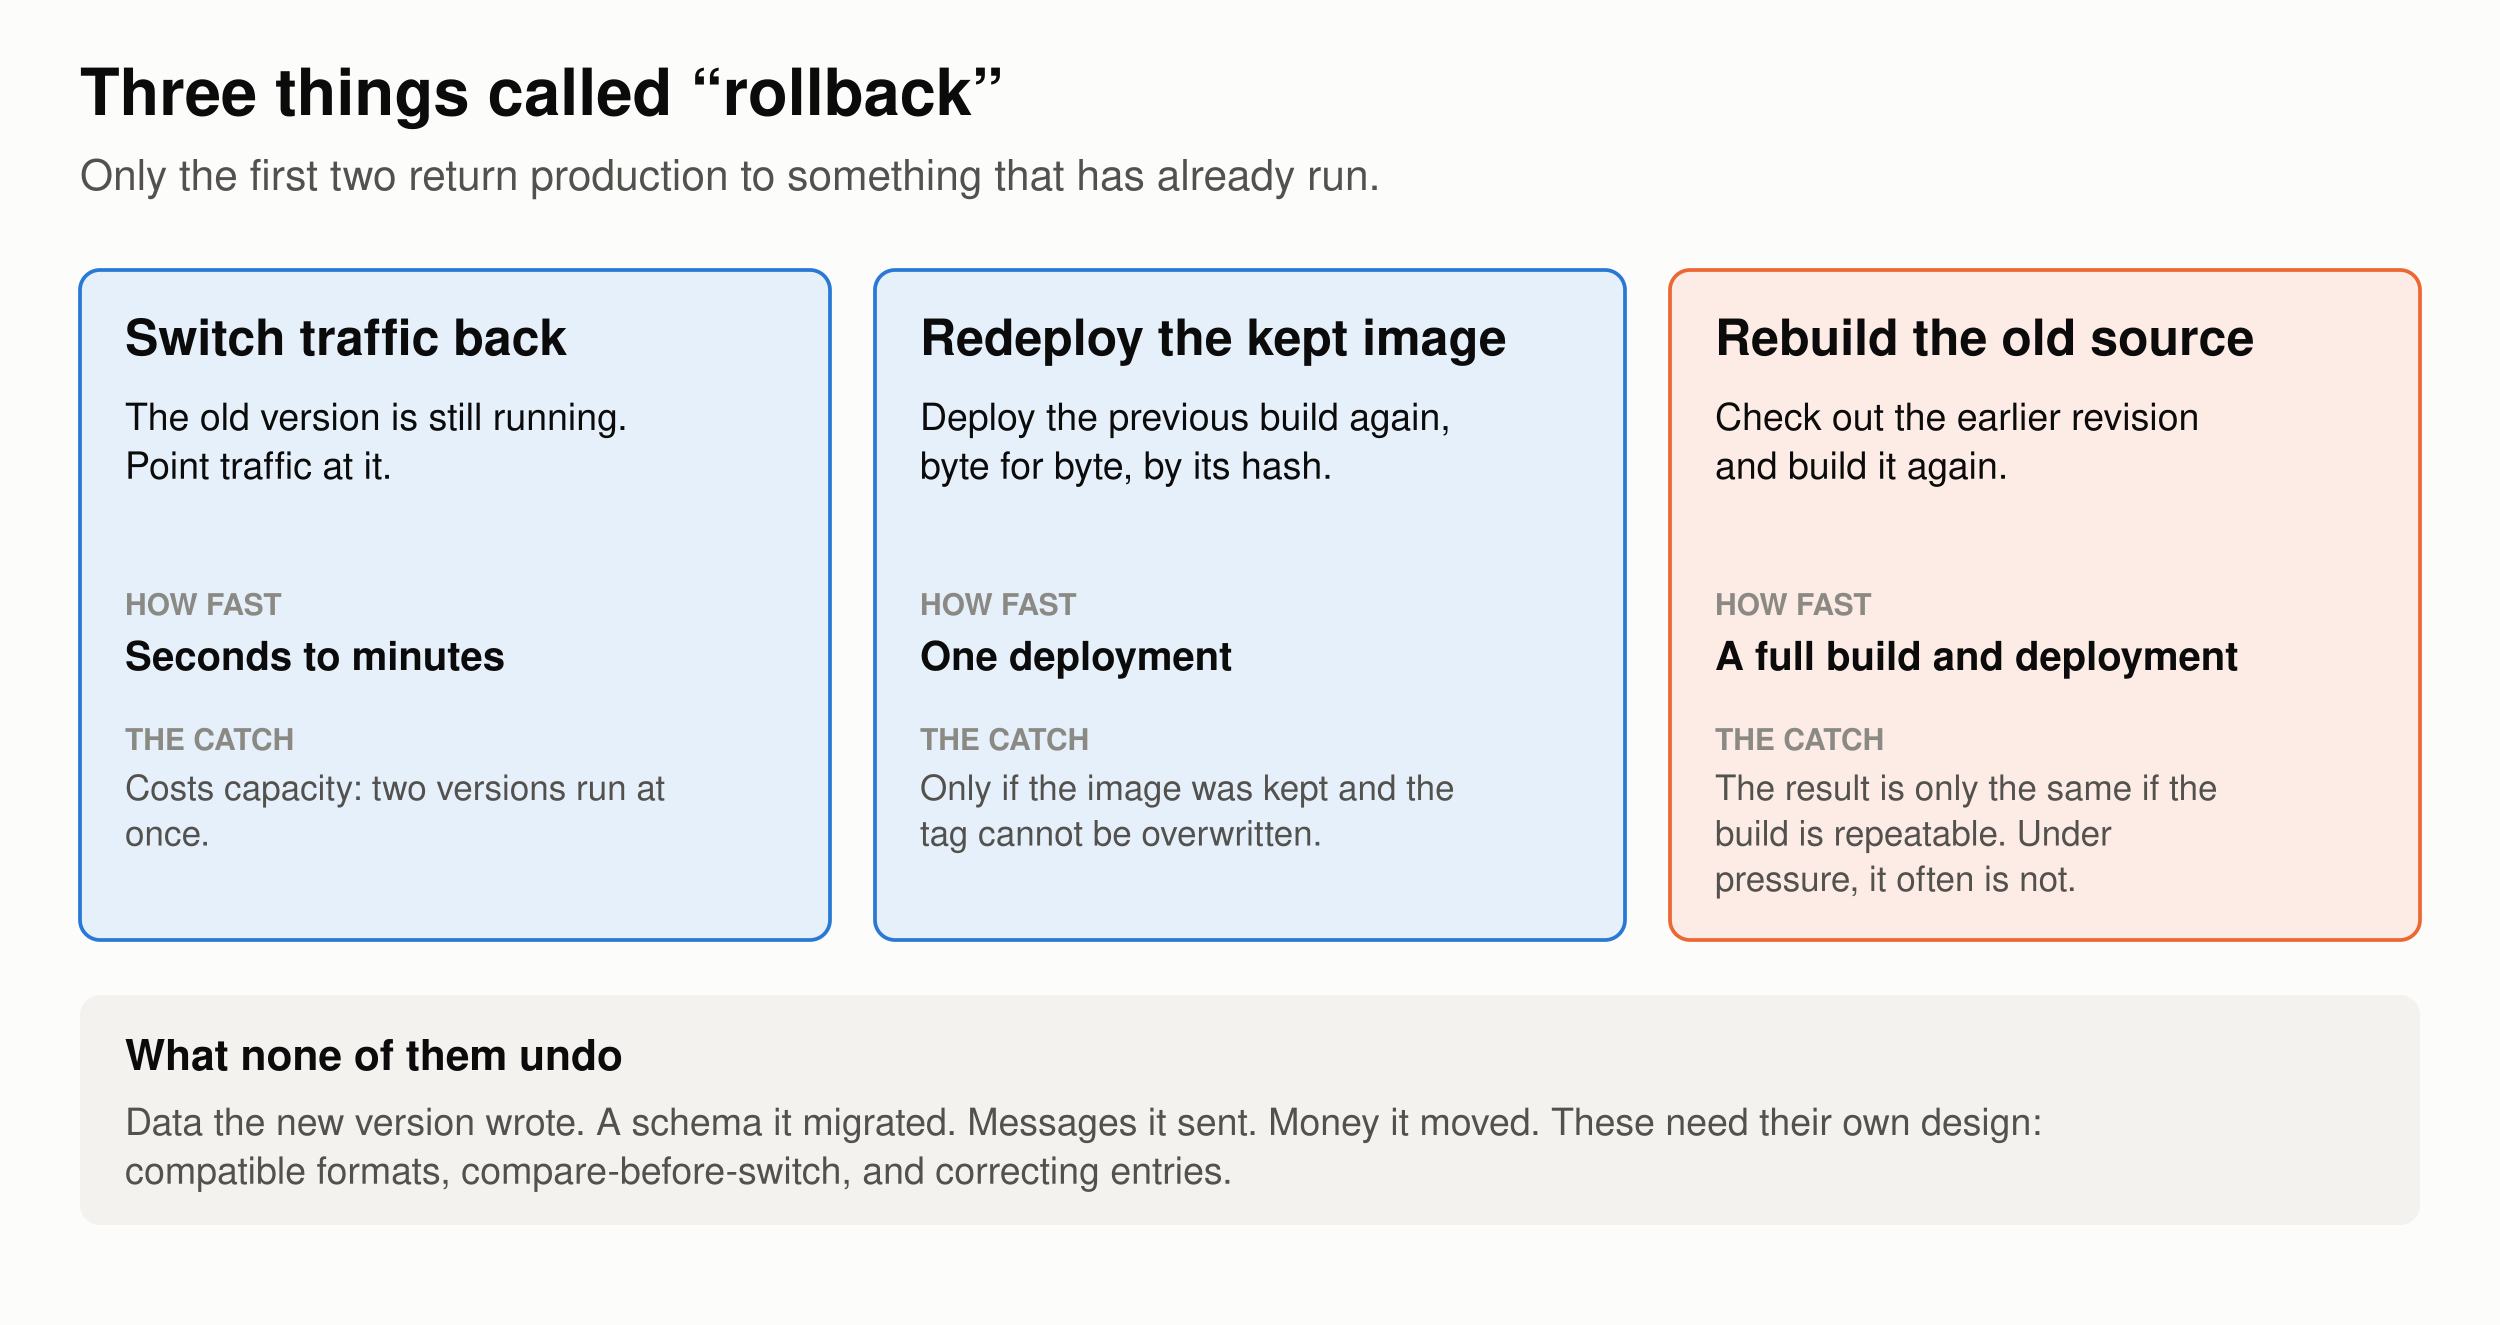
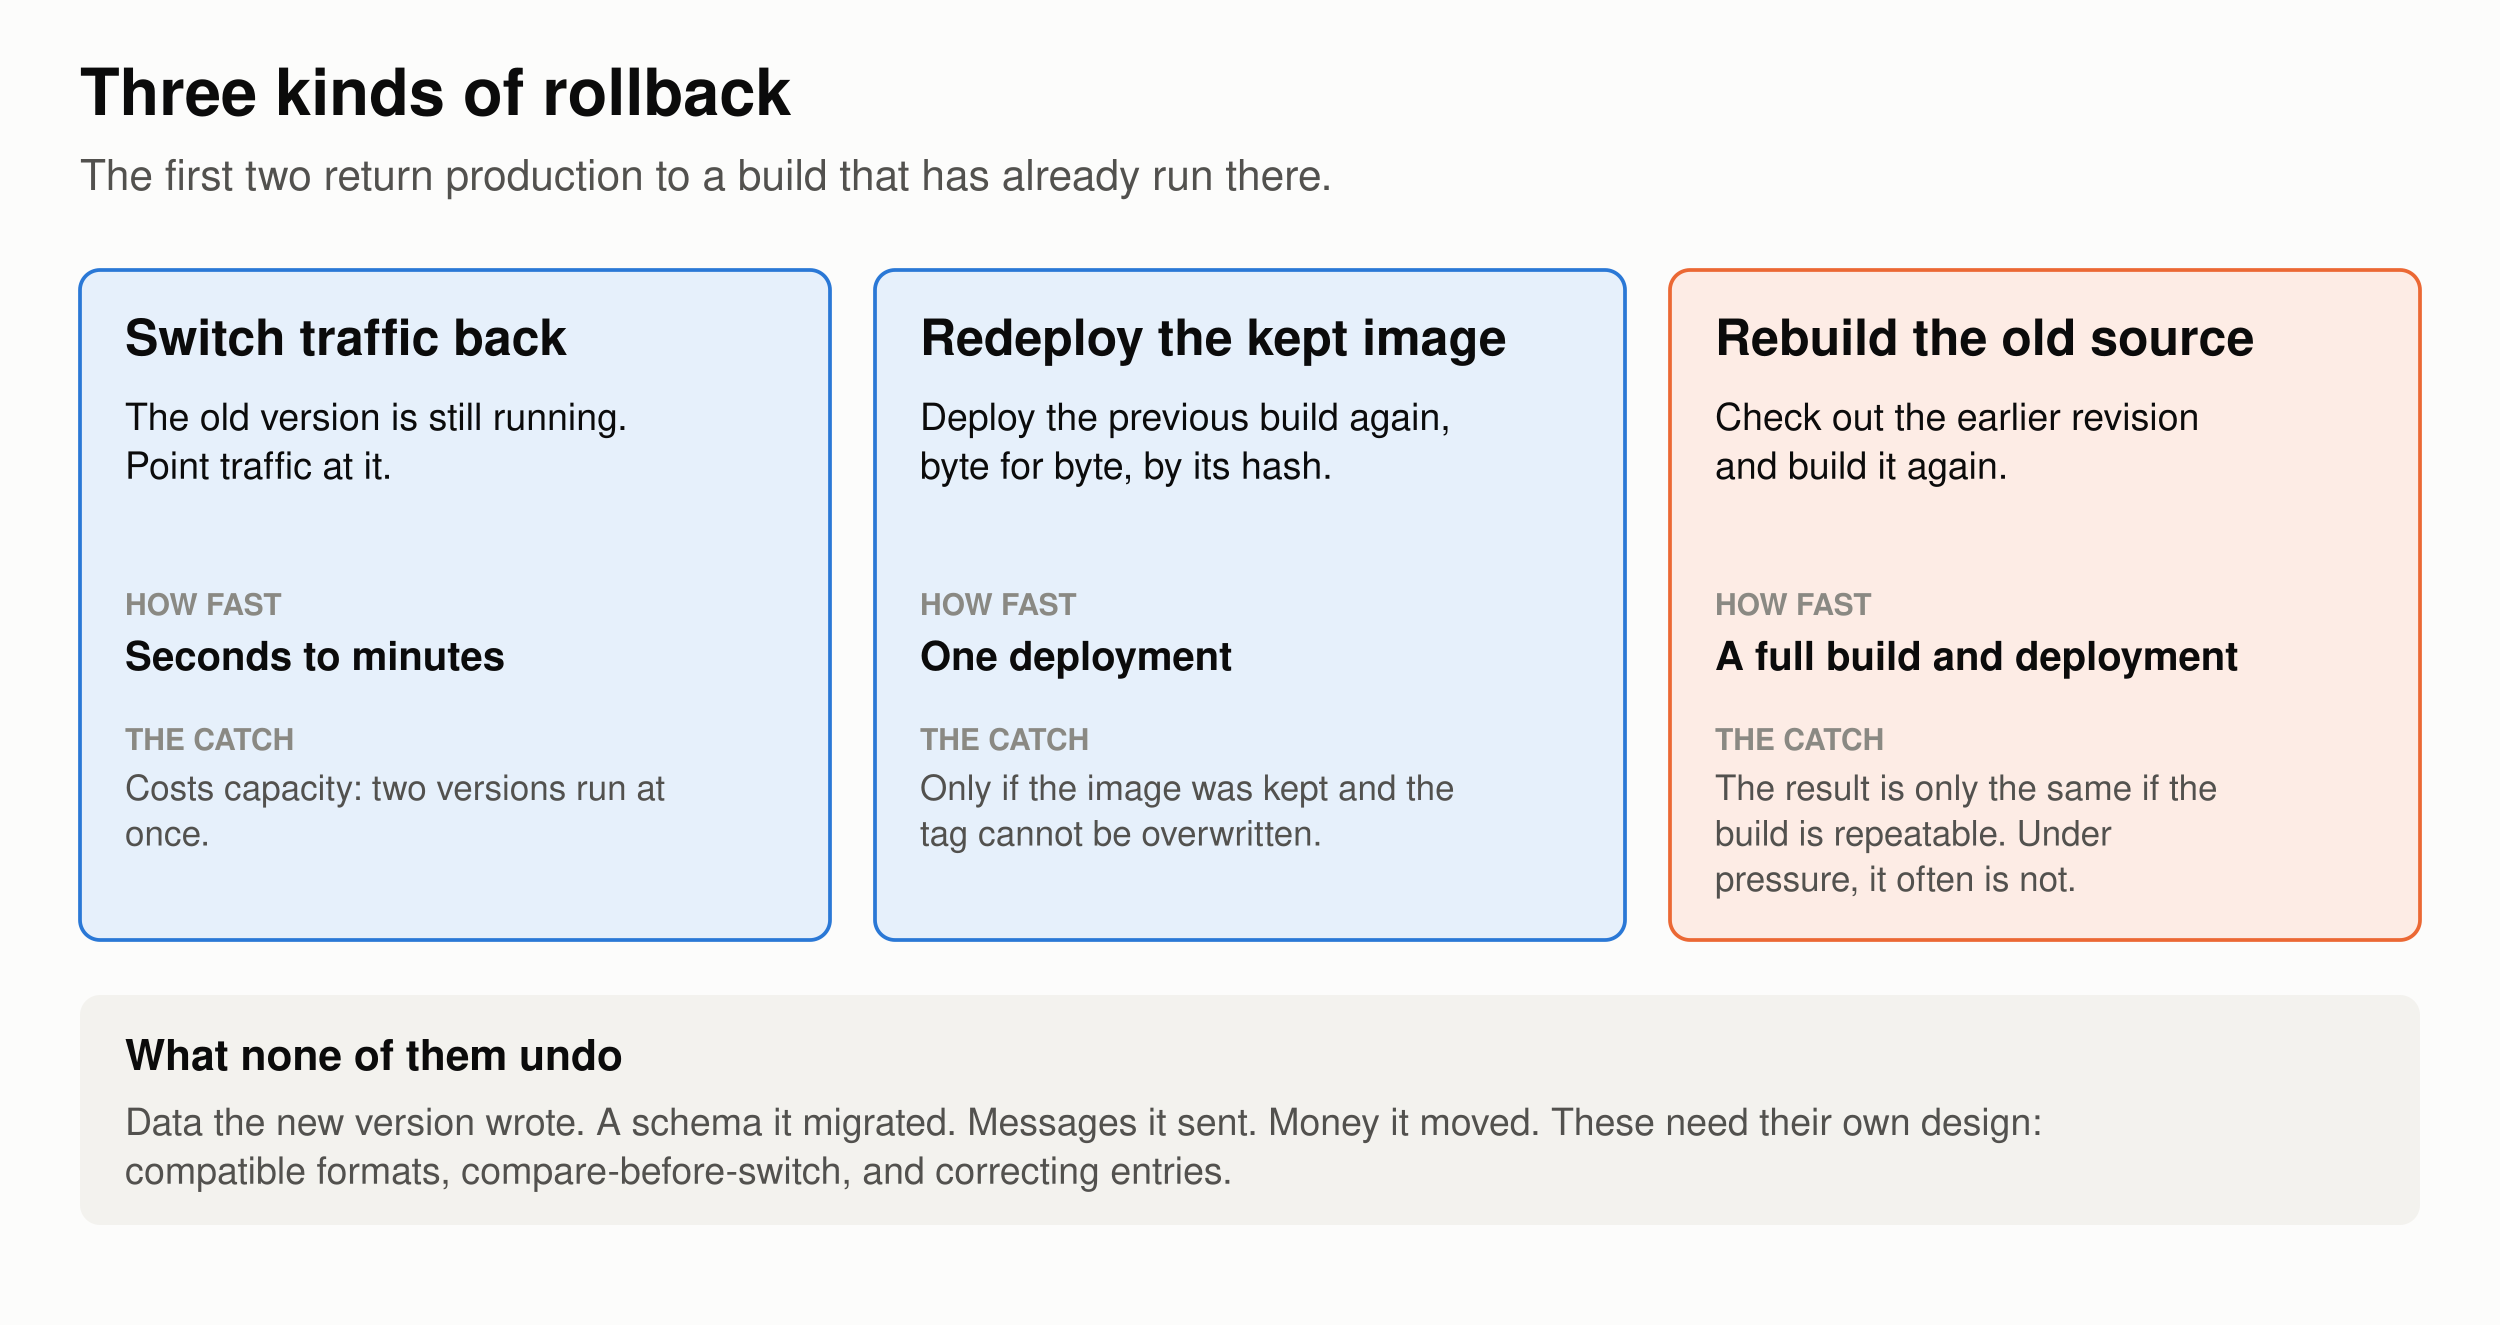
<svg xmlns="http://www.w3.org/2000/svg" width="1000" height="530" viewBox="0 0 1000 530" role="img" aria-labelledby="rollbacks-title rollbacks-desc">
  <g font-family="-apple-system, 'Segoe UI', Helvetica, Arial, sans-serif">
    <rect x="0" y="0" width="1000" height="530" rx="0" fill="#fcfcfb" stroke="none" stroke-width="1.5" />
-     <text x="32" y="46" font-size="26" fill="#0b0b0b" font-weight="700" text-anchor="start">Three things called “rollback”</text>
-     <text x="32" y="76" font-size="17" fill="#52514e" font-weight="400" text-anchor="start">Only the first two return production to something that has already run.</text>
+     <text x="32" y="46" font-size="26" fill="#0b0b0b" font-weight="700" text-anchor="start">Three kinds of rollback</text>
+     <text x="32" y="76" font-size="17" fill="#52514e" font-weight="400" text-anchor="start">The first two return production to a build that has already run there.</text>
    <rect x="32" y="108" width="300" height="268" rx="8" fill="#e6f0fb" stroke="#2a78d6" stroke-width="1.5" />
    <text x="50" y="142" font-size="20" fill="#0b0b0b" font-weight="700" text-anchor="start">Switch traffic back</text>
    <text x="50" y="172" font-size="15" fill="#0b0b0b" font-weight="400" text-anchor="start">The old version is still running.</text>
    <text x="50" y="191.5" font-size="15" fill="#0b0b0b" font-weight="400" text-anchor="start">Point traffic at it.</text>
    <text x="50" y="246" font-size="12" fill="#8a8983" font-weight="700" text-anchor="start">HOW FAST</text>
    <text x="50" y="268" font-size="16" fill="#0b0b0b" font-weight="700" text-anchor="start">Seconds to minutes</text>
    <text x="50" y="300" font-size="12" fill="#8a8983" font-weight="700" text-anchor="start">THE CATCH</text>
    <text x="50" y="320" font-size="14" fill="#52514e" font-weight="400" text-anchor="start">Costs capacity: two versions run at</text>
    <text x="50" y="338.2" font-size="14" fill="#52514e" font-weight="400" text-anchor="start">once.</text>
    <rect x="350" y="108" width="300" height="268" rx="8" fill="#e6f0fb" stroke="#2a78d6" stroke-width="1.5" />
    <text x="368" y="142" font-size="20" fill="#0b0b0b" font-weight="700" text-anchor="start">Redeploy the kept image</text>
    <text x="368" y="172" font-size="15" fill="#0b0b0b" font-weight="400" text-anchor="start">Deploy the previous build again,</text>
    <text x="368" y="191.5" font-size="15" fill="#0b0b0b" font-weight="400" text-anchor="start">byte for byte, by its hash.</text>
    <text x="368" y="246" font-size="12" fill="#8a8983" font-weight="700" text-anchor="start">HOW FAST</text>
    <text x="368" y="268" font-size="16" fill="#0b0b0b" font-weight="700" text-anchor="start">One deployment</text>
    <text x="368" y="300" font-size="12" fill="#8a8983" font-weight="700" text-anchor="start">THE CATCH</text>
    <text x="368" y="320" font-size="14" fill="#52514e" font-weight="400" text-anchor="start">Only if the image was kept and the</text>
    <text x="368" y="338.2" font-size="14" fill="#52514e" font-weight="400" text-anchor="start">tag cannot be overwritten.</text>
    <rect x="668" y="108" width="300" height="268" rx="8" fill="#fdece5" stroke="#eb6834" stroke-width="1.5" />
    <text x="686" y="142" font-size="20" fill="#0b0b0b" font-weight="700" text-anchor="start">Rebuild the old source</text>
    <text x="686" y="172" font-size="15" fill="#0b0b0b" font-weight="400" text-anchor="start">Check out the earlier revision</text>
    <text x="686" y="191.5" font-size="15" fill="#0b0b0b" font-weight="400" text-anchor="start">and build it again.</text>
    <text x="686" y="246" font-size="12" fill="#8a8983" font-weight="700" text-anchor="start">HOW FAST</text>
    <text x="686" y="268" font-size="16" fill="#0b0b0b" font-weight="700" text-anchor="start">A full build and deployment</text>
    <text x="686" y="300" font-size="12" fill="#8a8983" font-weight="700" text-anchor="start">THE CATCH</text>
    <text x="686" y="320" font-size="14" fill="#52514e" font-weight="400" text-anchor="start">The result is only the same if the</text>
    <text x="686" y="338.2" font-size="14" fill="#52514e" font-weight="400" text-anchor="start">build is repeatable. Under</text>
    <text x="686" y="356.4" font-size="14" fill="#52514e" font-weight="400" text-anchor="start">pressure, it often is not.</text>
    <rect x="32" y="398" width="936" height="92" rx="8" fill="#f3f2ee" stroke="none" stroke-width="1.5" />
    <text x="50" y="428" font-size="17" fill="#0b0b0b" font-weight="700" text-anchor="start">What none of them undo</text>
    <text x="50" y="454" font-size="15" fill="#52514e" font-weight="400" text-anchor="start">Data the new version wrote. A schema it migrated. Messages it sent. Money it moved. These need their own design:</text>
    <text x="50" y="473.5" font-size="15" fill="#52514e" font-weight="400" text-anchor="start">compatible formats, compare-before-switch, and correcting entries.</text>
  </g>
</svg>
